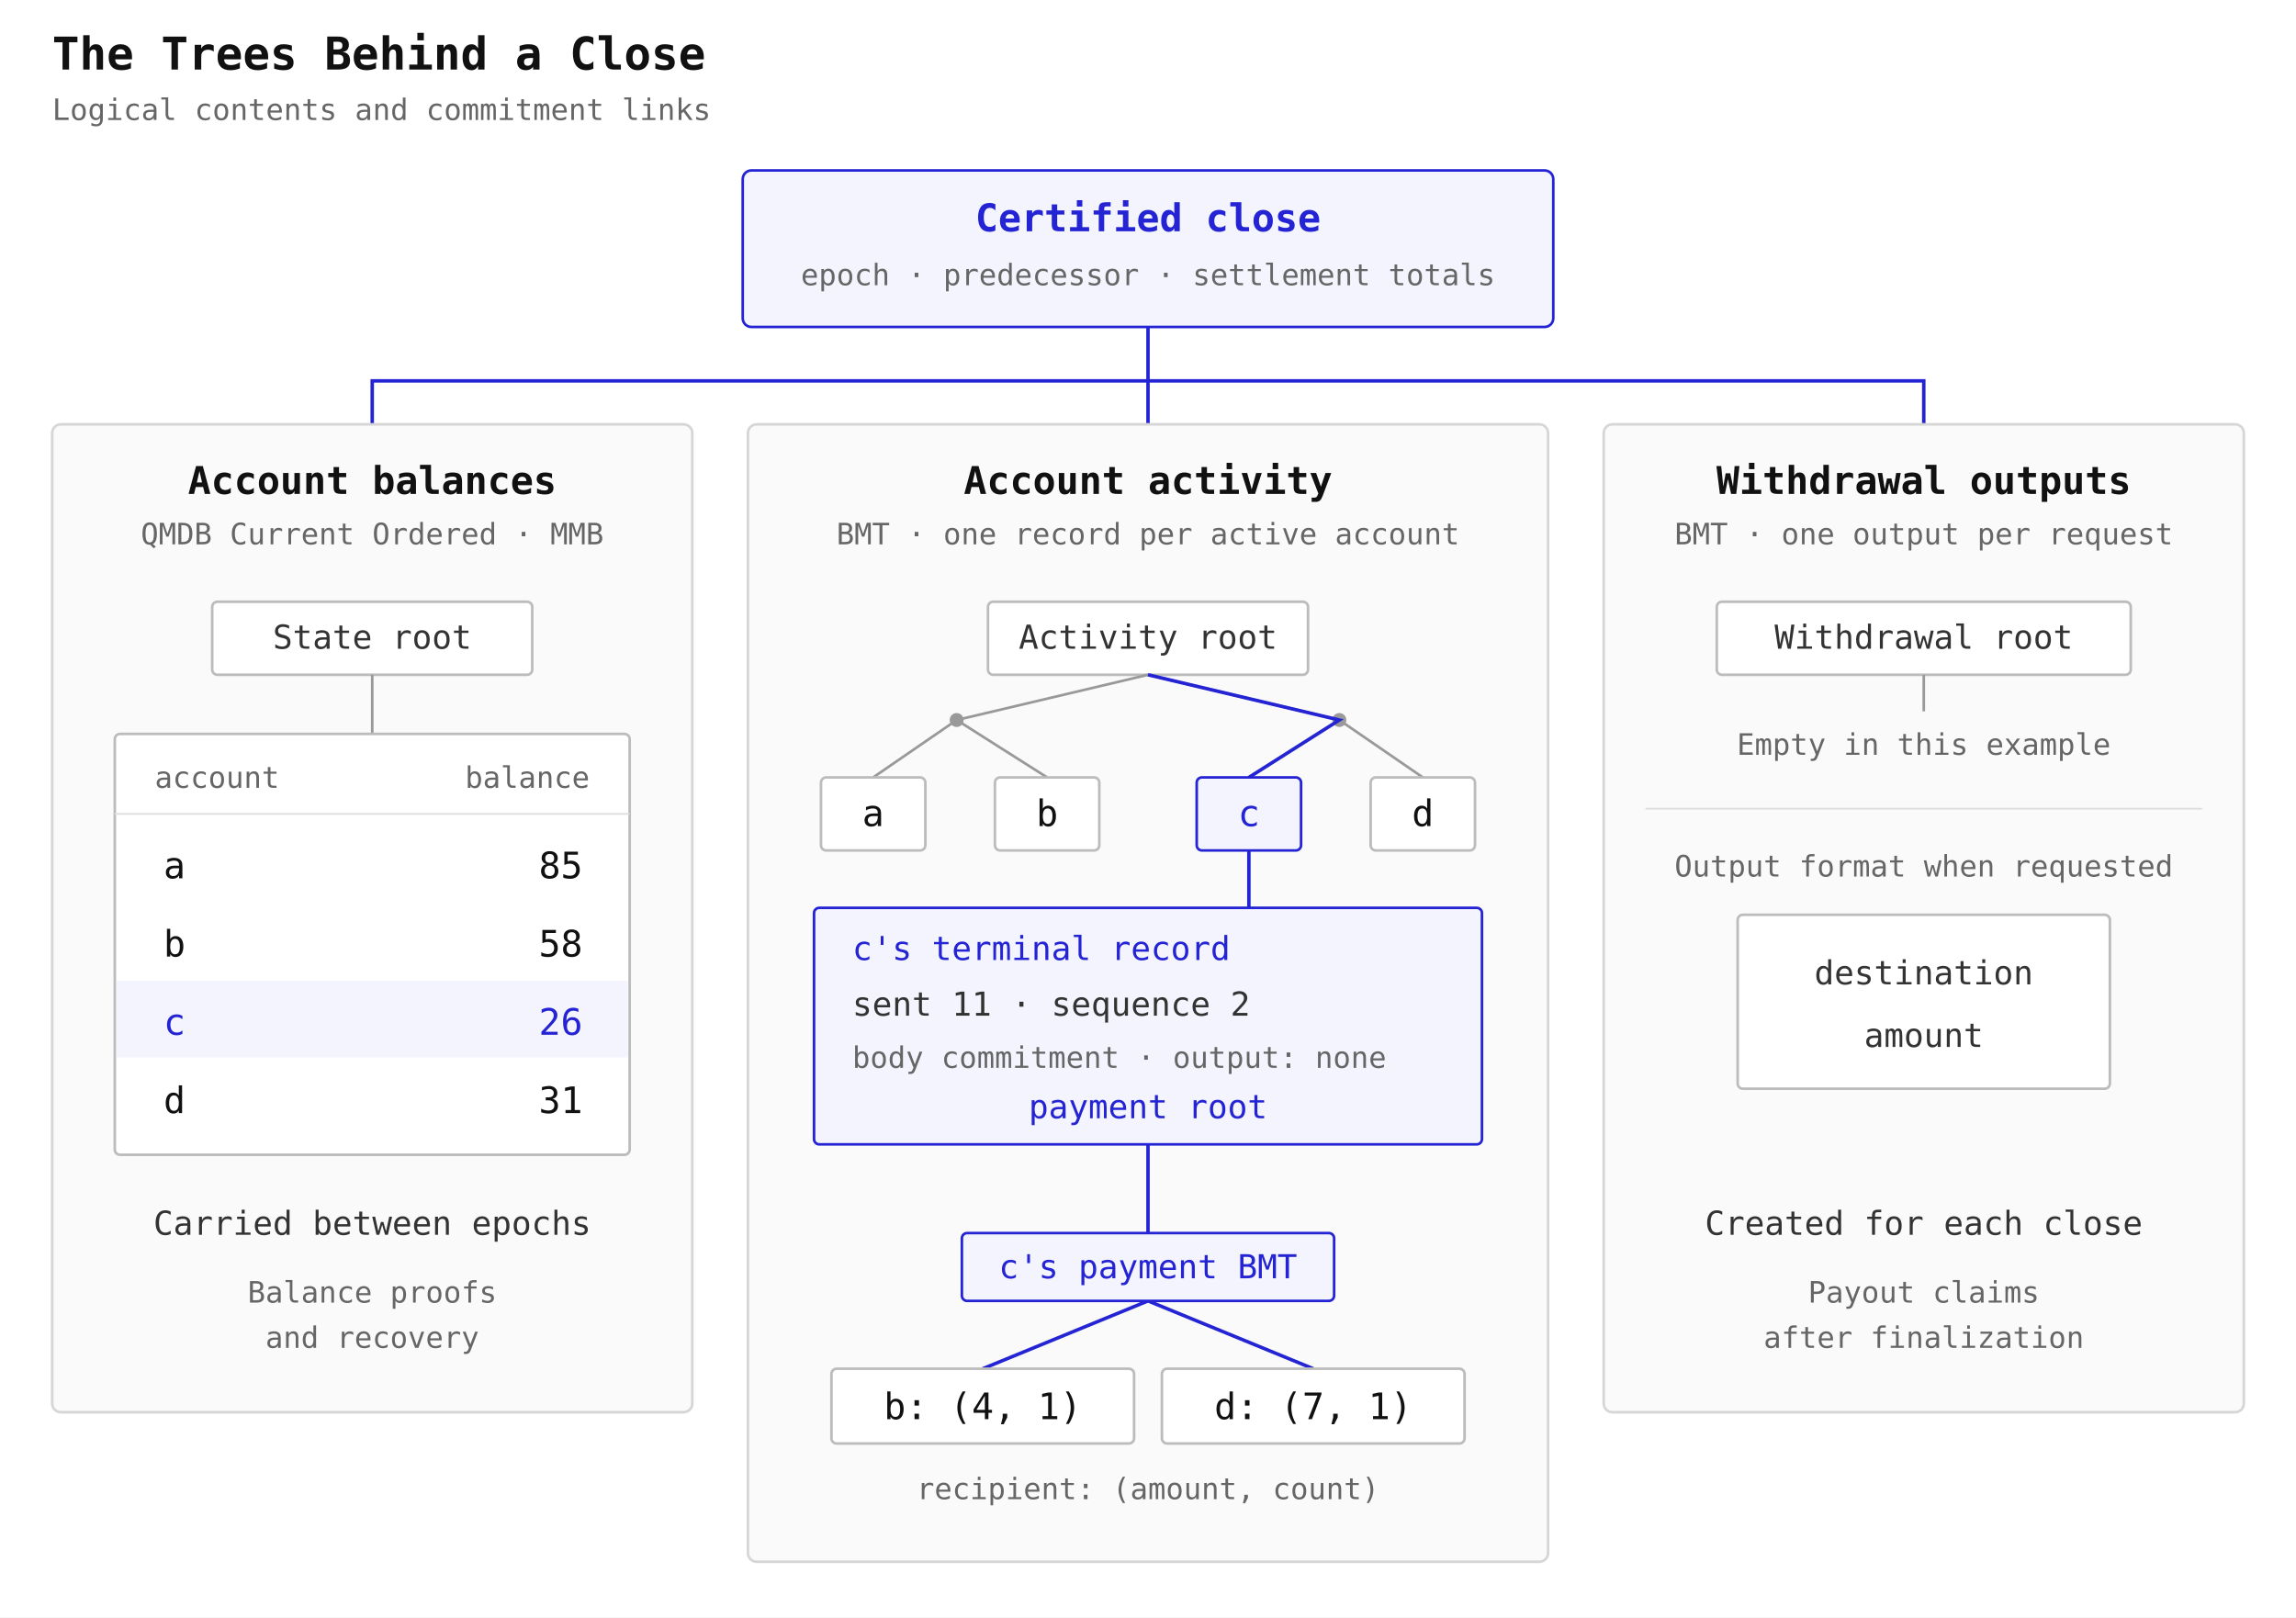
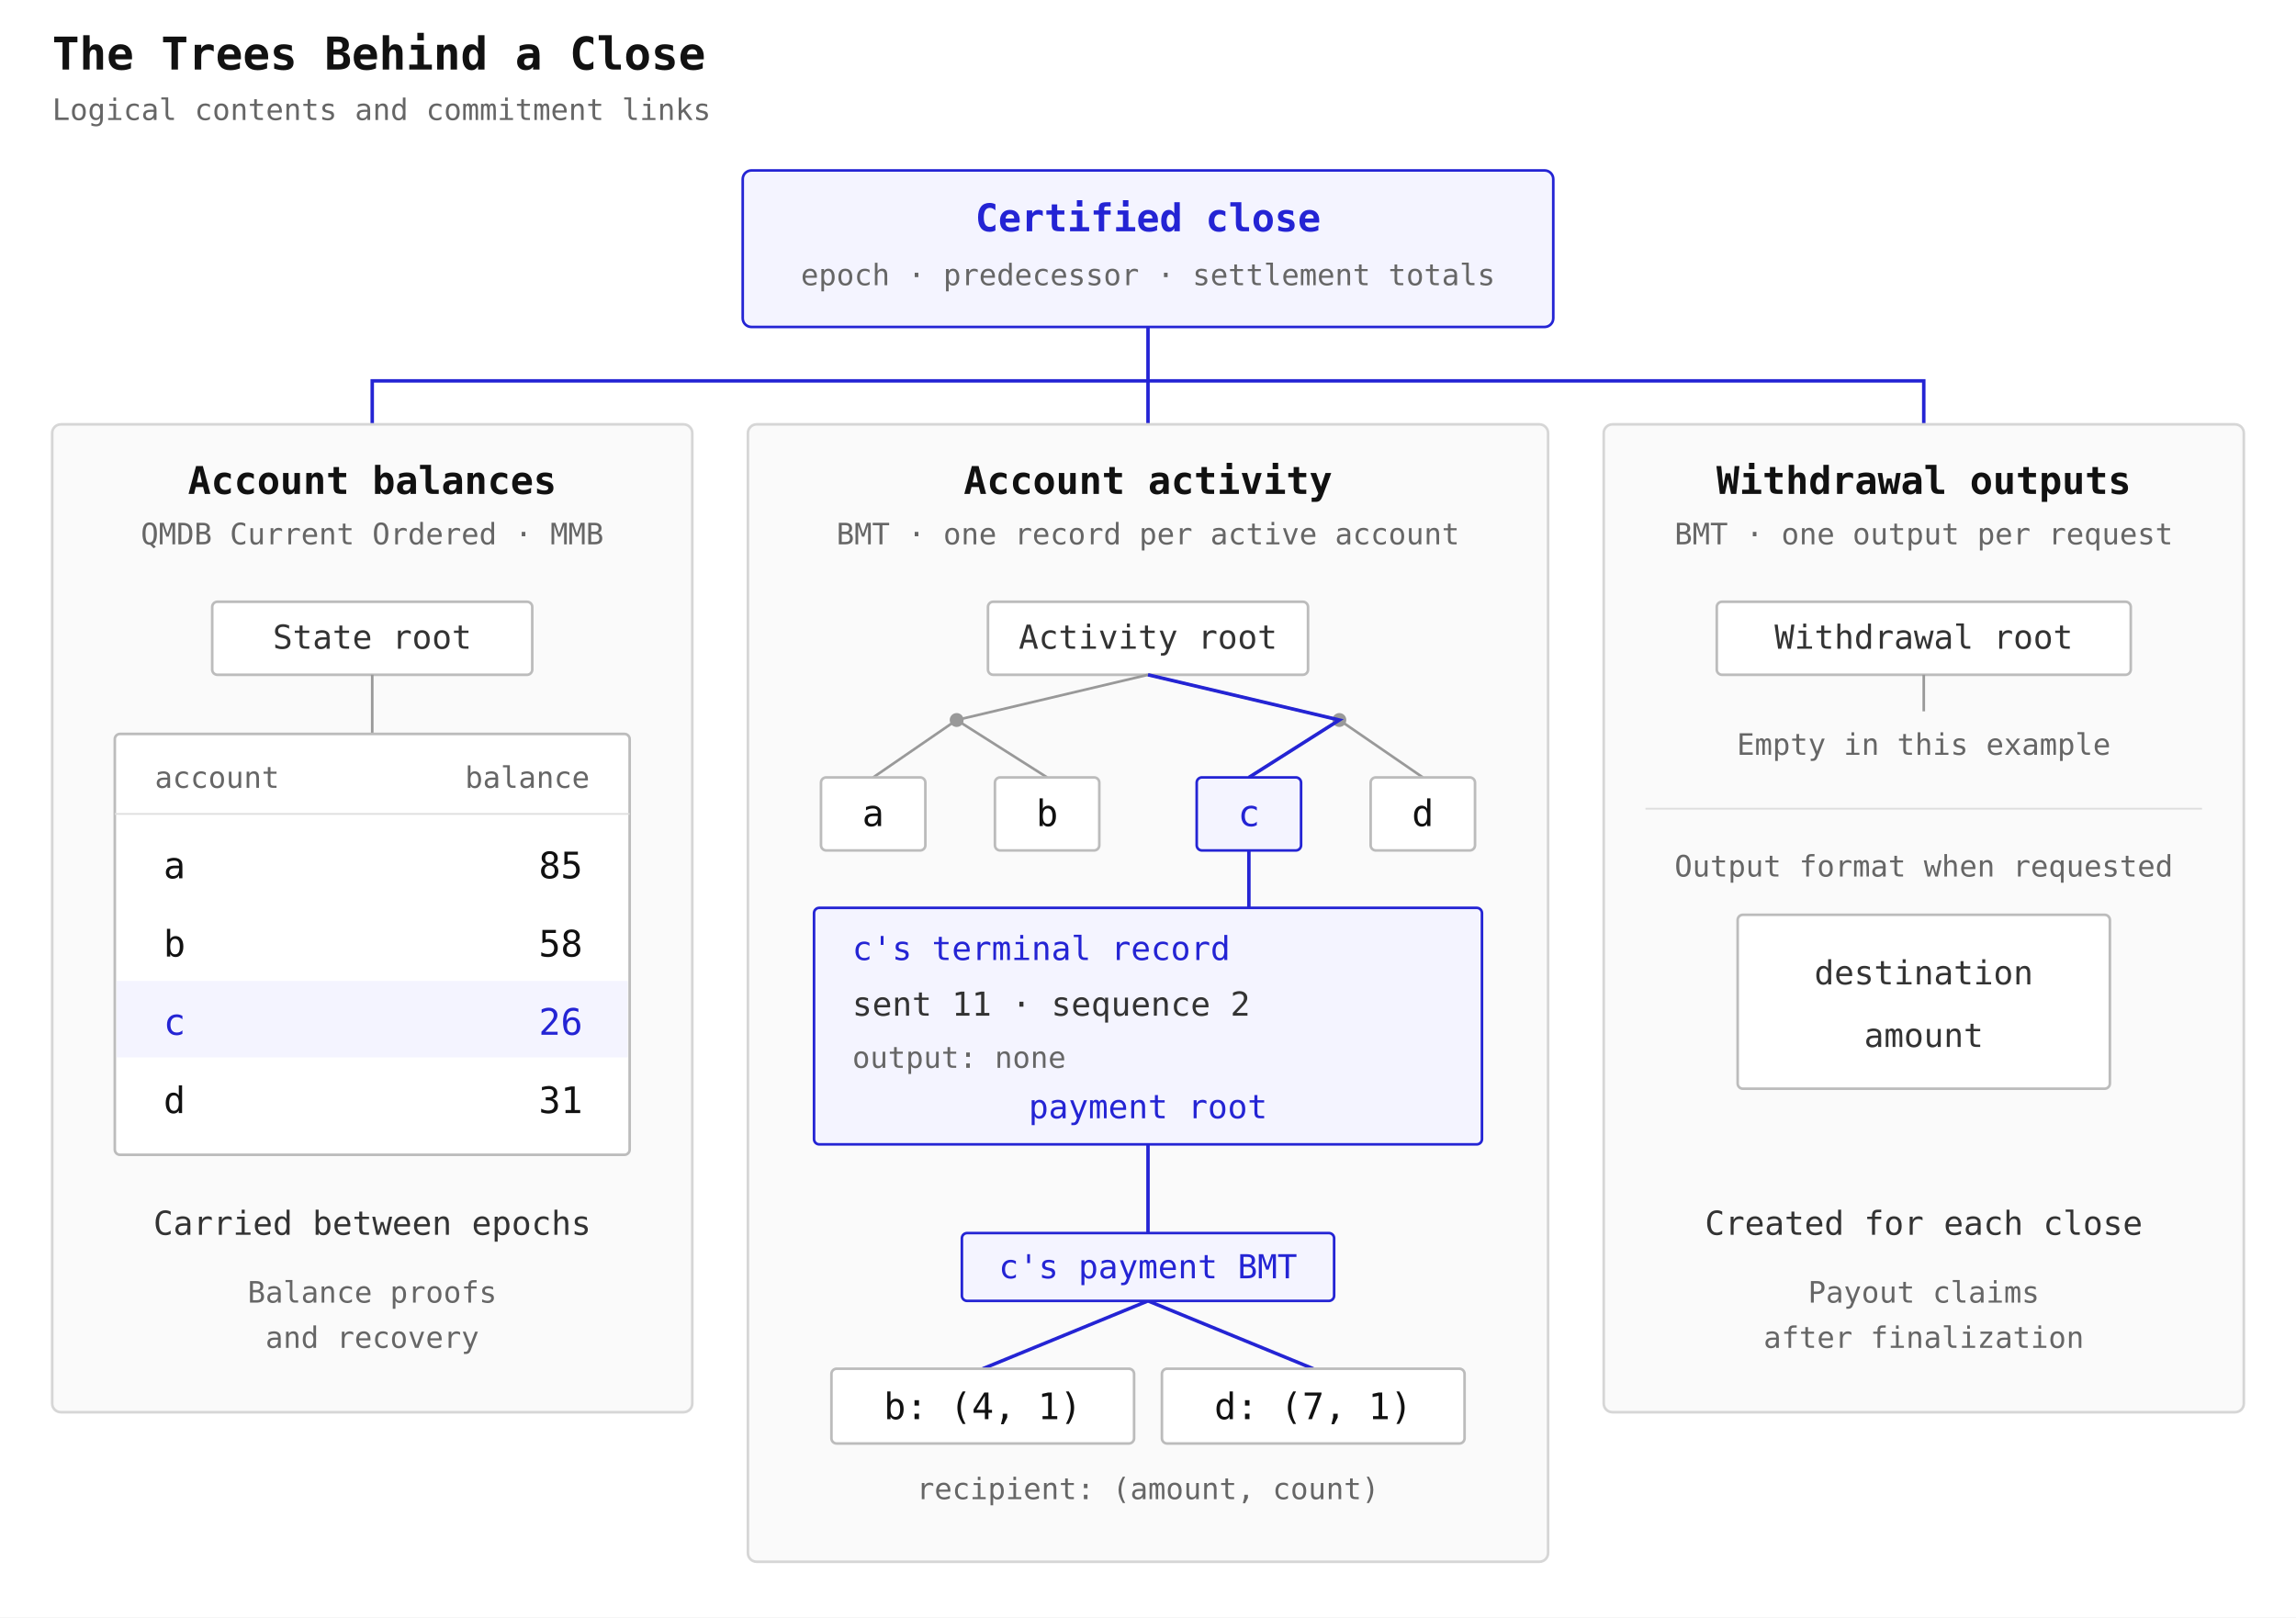
<svg xmlns="http://www.w3.org/2000/svg" viewBox="0 0 1320 930" role="img" aria-labelledby="title description">
  <rect width="1320" height="930" fill="#fff" />
  <style>
    text { font-family: ui-monospace, SFMono-Regular, Menlo, Monaco, Consolas, monospace; }
    .title { font-size: 26px; font-weight: 700; fill: #111; }
    .heading { font-size: 22px; font-weight: 700; fill: #111; }
    .label { font-size: 19px; fill: #333; }
    .note { font-size: 17px; fill: #666; }
    .mono { font-size: 21px; fill: #111; }
    .center { text-anchor: middle; }
    .right { text-anchor: end; }
    .blue { fill: #2424d4; }
    .panel { fill: #fafafa; stroke: #d6d6d6; stroke-width: 1.5; }
    .record { fill: #fff; stroke: #bcbcbc; stroke-width: 1.5; }
    .selected { fill: #f4f4ff; stroke: #2424d4; stroke-width: 1.5; }
    .link { fill: none; stroke: #999; stroke-width: 1.5; }
    .focus { fill: none; stroke: #2424d4; stroke-width: 2; }
    .rule { stroke: #dedede; stroke-width: 1; }
  </style>
  <text class="title" x="30" y="40">The Trees Behind a Close</text>
  <text class="note" x="30" y="69">Logical contents and commitment links</text>
  <rect class="selected" x="427" y="98" width="466" height="90" rx="5" />
  <text class="heading center blue" x="660" y="133">Certified close</text>
  <text class="note center" x="660" y="164">epoch · predecessor · settlement totals</text>
  <path class="focus" d="M660 188 V219 M214 244 V219 H1106 V244 M660 219 V244" />
  <rect class="panel" x="30" y="244" width="368" height="568" rx="5" />
  <text class="heading center" x="214" y="284">Account balances</text>
  <text class="note center" x="214" y="313">QMDB Current Ordered · MMB</text>
  <rect class="record" x="122" y="346" width="184" height="42" rx="3" />
  <text class="label center" x="214" y="373">State root</text>
  <path class="link" d="M214 388 V422" />
  <rect class="record" x="66" y="422" width="296" height="242" rx="3" />
  <text class="note" x="89" y="453">account</text>
  <text class="note right" x="339" y="453">balance</text>
  <path class="rule" d="M66 468 H362" />
  <text class="mono" x="94" y="505">a</text>
  <text class="mono right" x="335" y="505">85</text>
  <text class="mono" x="94" y="550">b</text>
  <text class="mono right" x="335" y="550">58</text>
  <rect x="67" y="564" width="294" height="44" fill="#f4f4ff" />
  <text class="mono blue" x="94" y="595">c</text>
  <text class="mono right blue" x="335" y="595">26</text>
  <text class="mono" x="94" y="640">d</text>
  <text class="mono right" x="335" y="640">31</text>
  <text class="label center" x="214" y="710">Carried between epochs</text>
  <text class="note center" x="214" y="749">Balance proofs</text>
  <text class="note center" x="214" y="775">and recovery</text>
  <rect class="panel" x="430" y="244" width="460" height="654" rx="5" />
  <text class="heading center" x="660" y="284">Account activity</text>
  <text class="note center" x="660" y="313">BMT · one record per active account</text>
  <rect class="record" x="568" y="346" width="184" height="42" rx="3" />
  <text class="label center" x="660" y="373">Activity root</text>
  <path class="link" d="M660 388 L550 414 L502 447 M550 414 L602 447 M660 388 L770 414 L718 447 M770 414 L818 447" />
  <circle cx="550" cy="414" r="4" fill="#999" />
  <circle cx="770" cy="414" r="4" fill="#999" />
  <path class="focus" d="M660 388 L770 414 L718 447" />
  <rect class="record" x="472" y="447" width="60" height="42" rx="3" />
  <rect class="record" x="572" y="447" width="60" height="42" rx="3" />
  <rect class="selected" x="688" y="447" width="60" height="42" rx="3" />
  <rect class="record" x="788" y="447" width="60" height="42" rx="3" />
  <text class="mono center" x="502" y="475">a</text>
  <text class="mono center" x="602" y="475">b</text>
  <text class="mono center blue" x="718" y="475">c</text>
  <text class="mono center" x="818" y="475">d</text>
  <path class="focus" d="M718 489 V522" />
  <rect class="selected" x="468" y="522" width="384" height="136" rx="3" />
  <text class="label blue" x="490" y="552">c's terminal record</text>
  <text class="label" x="490" y="584">sent 11 · sequence 2</text>
-   <text class="note" x="490" y="614">body commitment · output: none</text>
+   <text class="note" x="490" y="614">output: none</text>
  <text class="label center blue" x="660" y="643">payment root</text>
  <path class="focus" d="M660 658 V709 M660 748 L565 787 M660 748 L755 787" />
  <rect class="selected" x="553" y="709" width="214" height="39" rx="3" />
  <text class="label center blue" x="660" y="735">c's payment BMT</text>
  <rect class="record" x="478" y="787" width="174" height="43" rx="3" />
  <rect class="record" x="668" y="787" width="174" height="43" rx="3" />
  <text class="mono center" x="565" y="816">b: (4, 1)</text>
  <text class="mono center" x="755" y="816">d: (7, 1)</text>
  <text class="note center" x="660" y="862">recipient: (amount, count)</text>
  <rect class="panel" x="922" y="244" width="368" height="568" rx="5" />
  <text class="heading center" x="1106" y="284">Withdrawal outputs</text>
  <text class="note center" x="1106" y="313">BMT · one output per request</text>
  <rect class="record" x="987" y="346" width="238" height="42" rx="3" />
  <text class="label center" x="1106" y="373">Withdrawal root</text>
  <path class="link" d="M1106 388 V409" />
  <text class="note center" x="1106" y="434">Empty in this example</text>
  <path class="rule" d="M946 465 H1266" />
  <text class="note center" x="1106" y="504">Output format when requested</text>
  <rect class="record" x="999" y="526" width="214" height="100" rx="3" />
  <text class="label center" x="1106" y="566">destination</text>
  <text class="label center" x="1106" y="602">amount</text>
  <text class="label center" x="1106" y="710">Created for each close</text>
  <text class="note center" x="1106" y="749">Payout claims</text>
  <text class="note center" x="1106" y="775">after finalization</text>
</svg>
